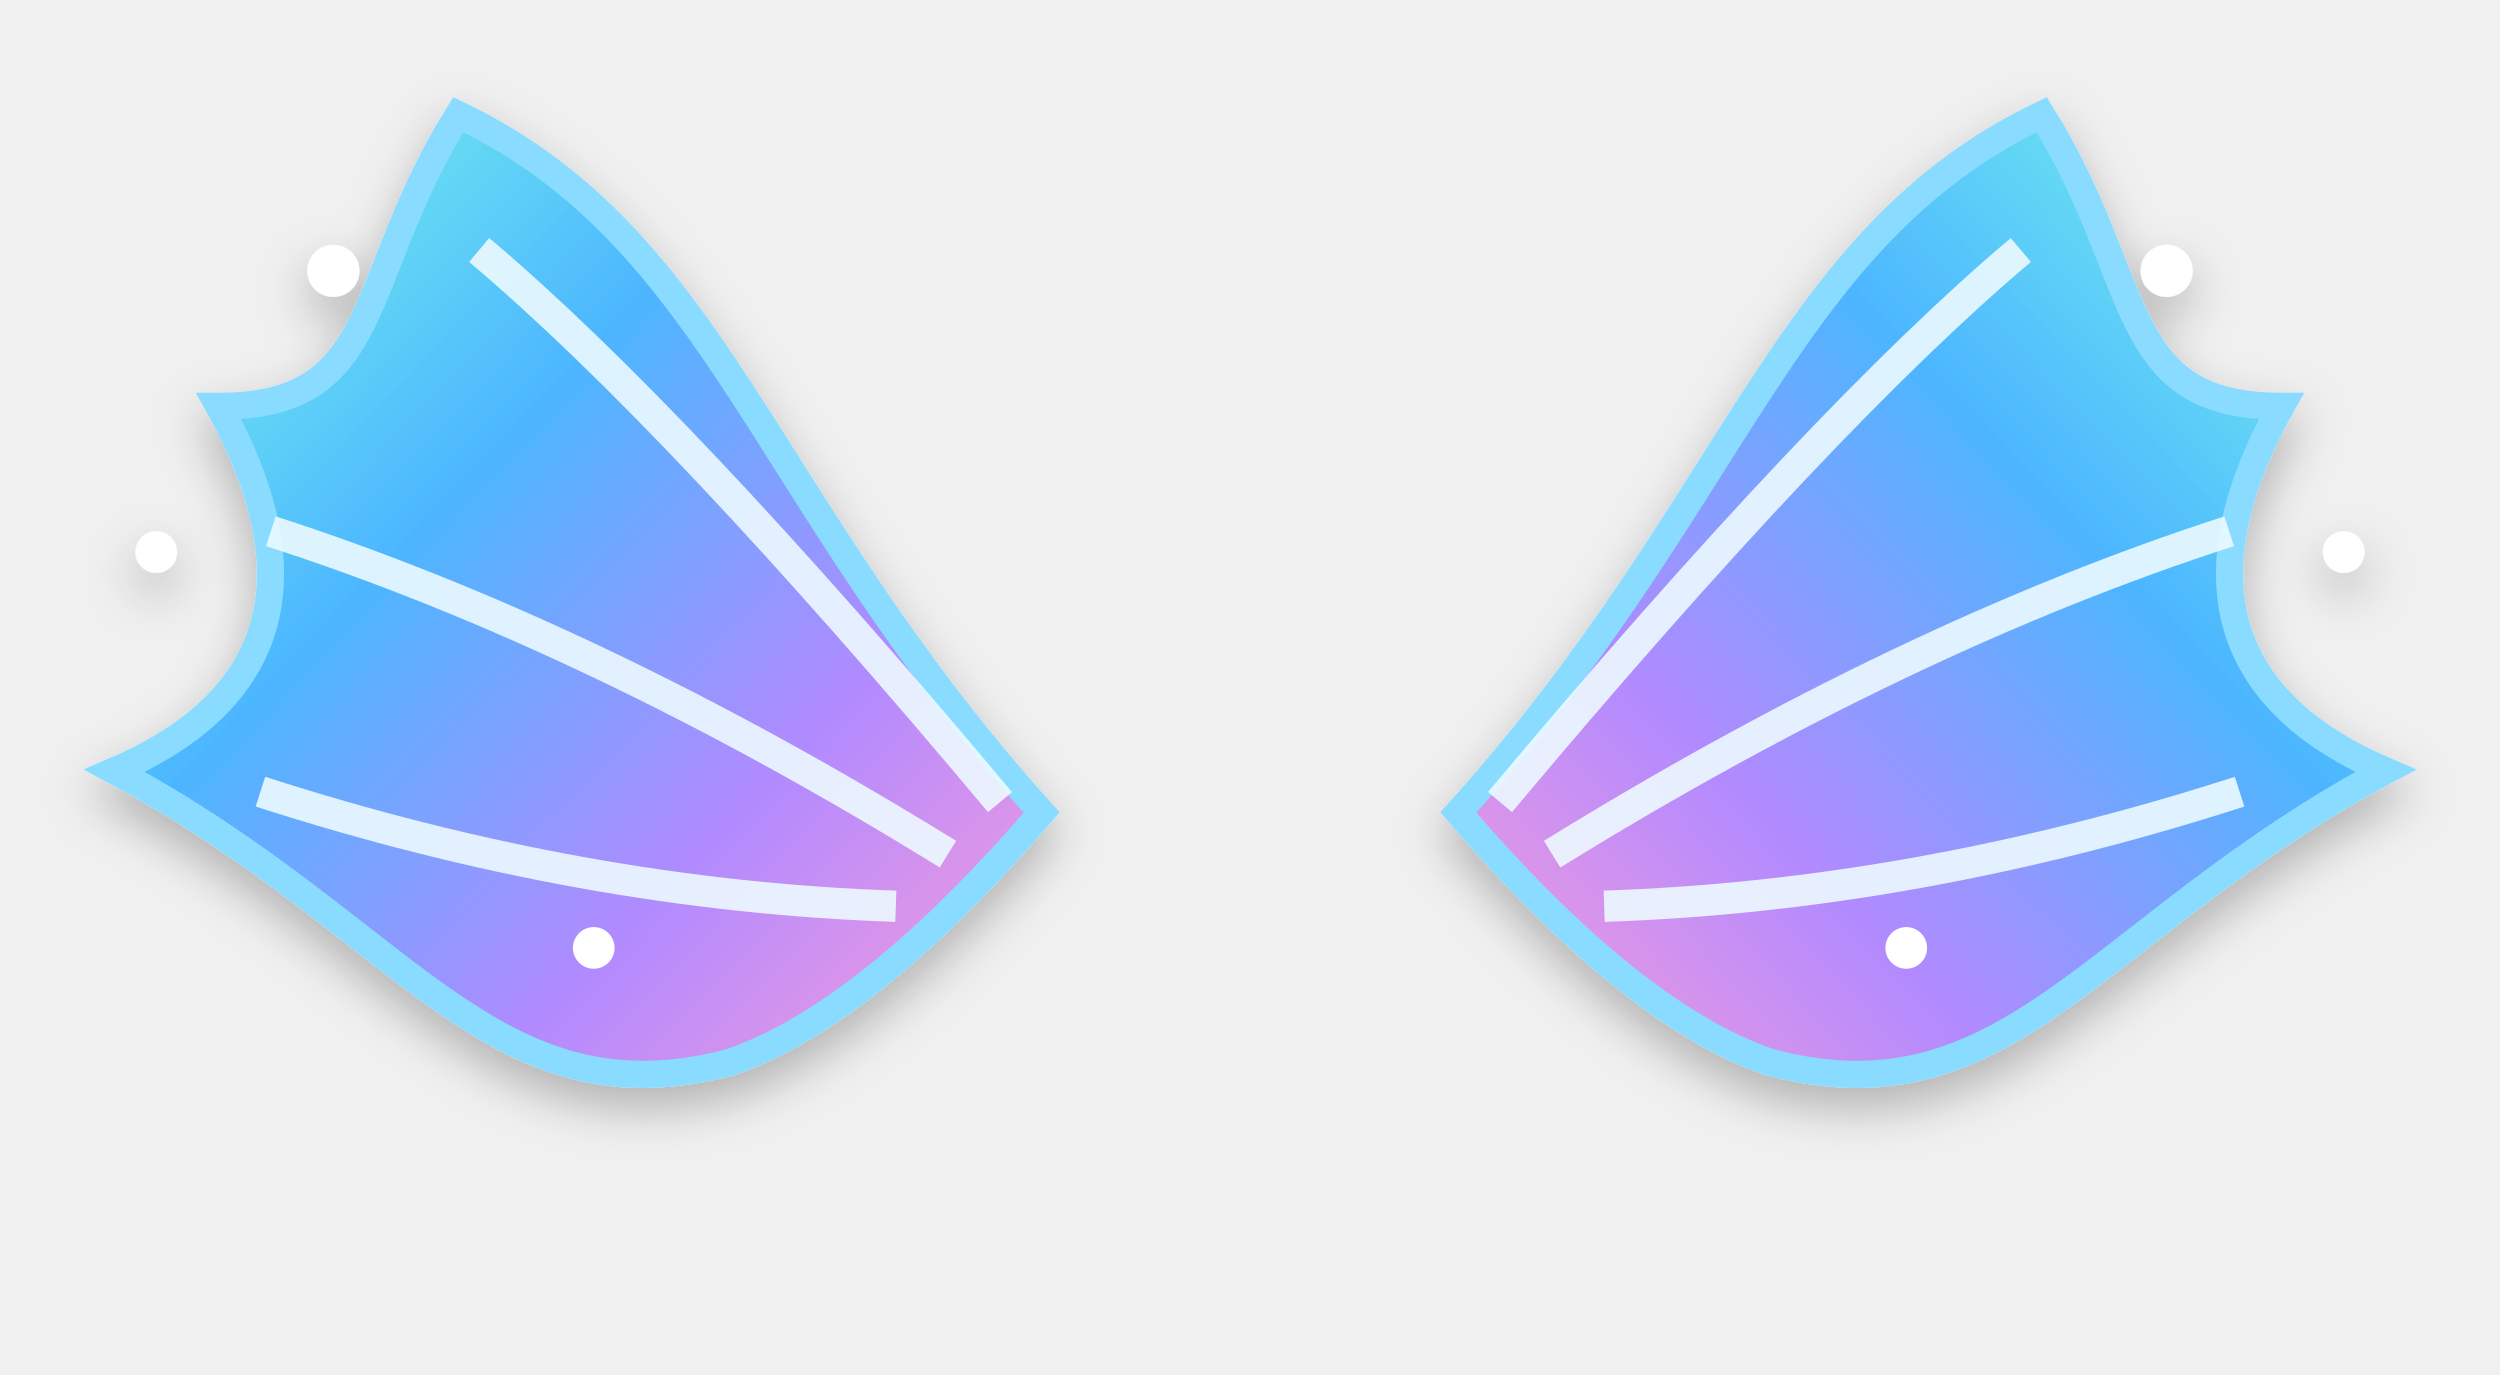
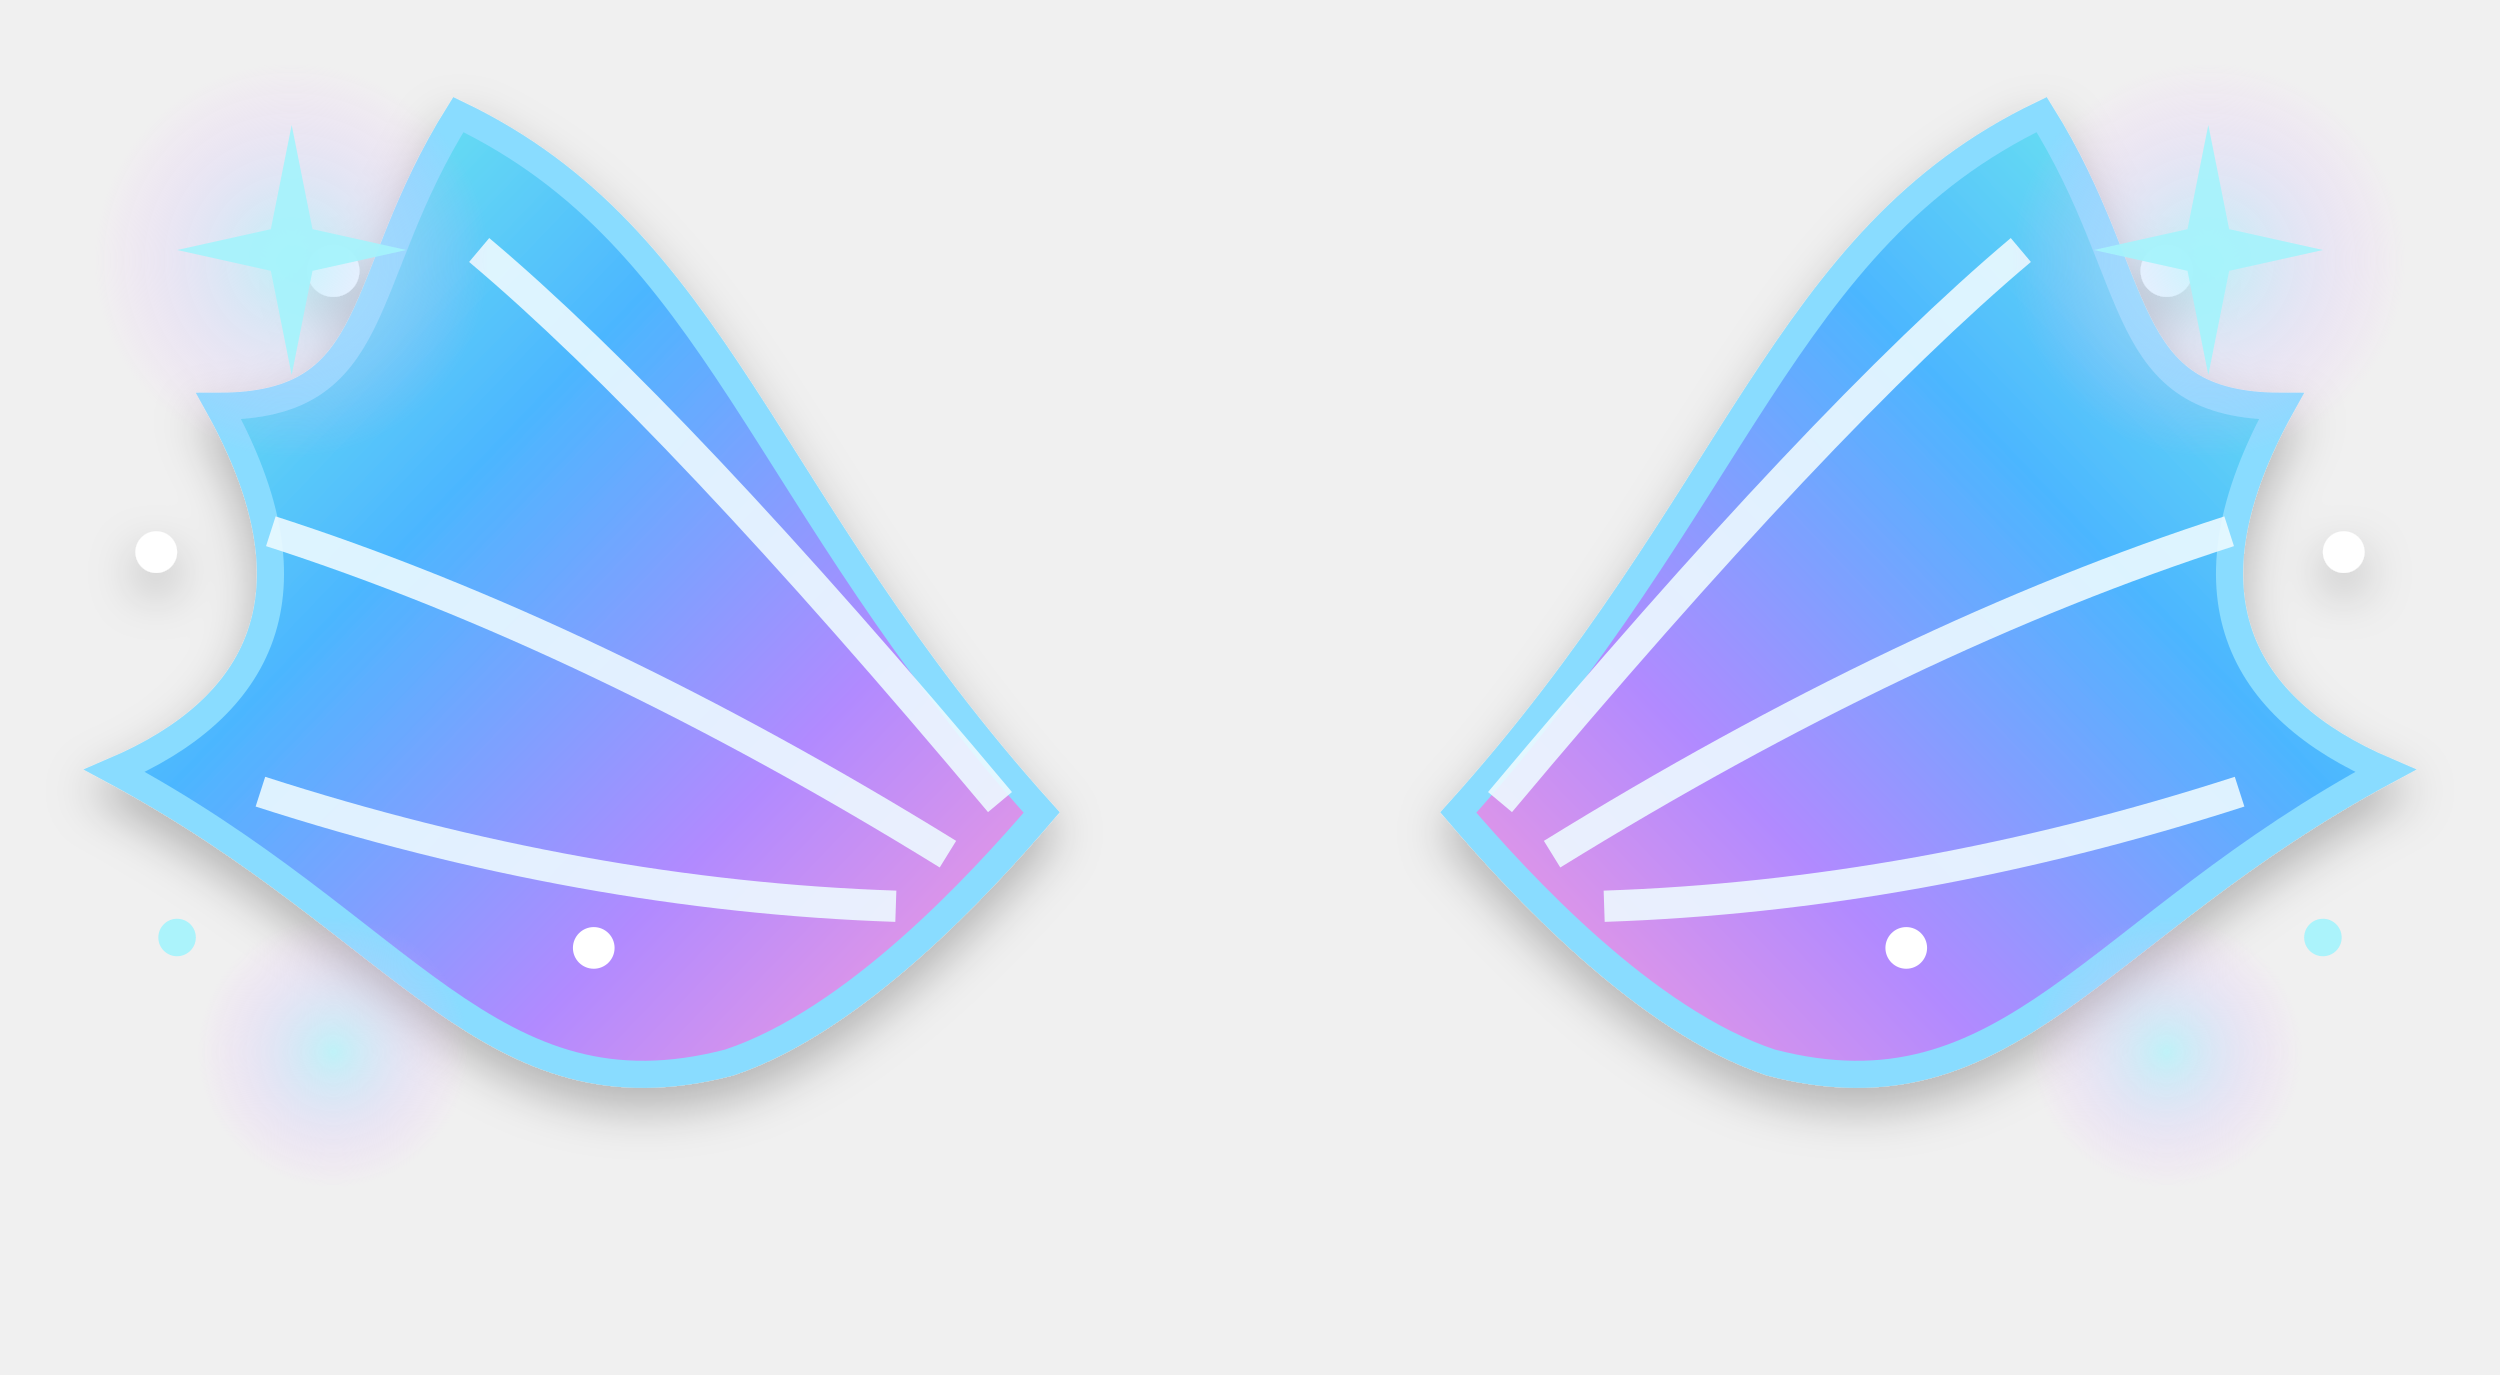
<svg xmlns="http://www.w3.org/2000/svg" width="240" height="132" viewBox="0 0 240 132">
  <defs>
    <linearGradient id="b" x1="0" y1="0" x2="1" y2="1">
      <stop stop-color="#7fffe7" />
      <stop offset=".38" stop-color="#4cb6ff" />
      <stop offset=".7" stop-color="#b18aff" />
      <stop offset="1" stop-color="#ff9ed7" />
    </linearGradient>
    <filter id="shadow" x="-30%" y="-30%" width="160%" height="160%">
      <feGaussianBlur in="SourceAlpha" stdDeviation="2.3" result="blur" />
      <feOffset dy="2" />
      <feComponentTransfer>
        <feFuncA type="linear" slope="0.26" />
      </feComponentTransfer>
      <feMerge>
        <feMergeNode />
        <feMergeNode in="SourceGraphic" />
      </feMerge>
    </filter>
  </defs>
  <g filter="url(#shadow)">
    <path d="M100 78C73 48 69 23 44 11C34 27 37 39 21 39C31 57 25 68 11 74C39 89 47 108 70 102C82 98 94 85 100 78Z" fill="url(#b)" stroke="#89dcff" stroke-width="2.6" />
    <g fill="none" stroke="#ecfaff" stroke-width="3" opacity=".9">
      <path d="M96 77Q65 40 46 24" />
      <path d="M91 82Q57 61 26 51" />
      <path d="M86 87Q56 86 25 76" />
    </g>
    <g fill="#fff">
      <circle cx="32" cy="26" r="2.5" />
      <circle cx="15" cy="53" r="2" />
      <circle cx="57" cy="91" r="2" />
    </g>
    <g transform="translate(240 0) scale(-1 1)">
      <path d="M100 78C73 48 69 23 44 11C34 27 37 39 21 39C31 57 25 68 11 74C39 89 47 108 70 102C82 98 94 85 100 78Z" fill="url(#b)" stroke="#89dcff" stroke-width="2.6" />
      <g fill="none" stroke="#ecfaff" stroke-width="3" opacity=".9">
        <path d="M96 77Q65 40 46 24" />
        <path d="M91 82Q57 61 26 51" />
        <path d="M86 87Q56 86 25 76" />
      </g>
      <g fill="#fff">
        <circle cx="32" cy="26" r="2.5" />
        <circle cx="15" cy="53" r="2" />
        <circle cx="57" cy="91" r="2" />
      </g>
    </g>
  </g>
+   <defs>
+     <radialGradient id="sparkHalo">
+       <stop stop-color="#a5f3fc" stop-opacity=".65" />
+       <stop offset="1" stop-color="#f0abfc" stop-opacity="0" />
+     </radialGradient>
+   </defs>
+   <g fill="url(#sparkHalo)">
+     <circle cx="28" cy="25" r="19" />
+     <circle cx="212" cy="25" r="19" />
+     <circle cx="32" cy="101" r="13" />
+     <circle cx="208" cy="101" r="13" />
+   </g>
+   <g fill="#a5f3fc" opacity=".92">
+     <path d="M28 12L30 22L39 24L30 26L28 36L26 26L17 24L26 22Z" />
+     <path d="M212 12L214 22L223 24L214 26L212 36L210 26L201 24L210 22Z" />
+     <circle cx="17" cy="90" r="1.8" />
+     <circle cx="223" cy="90" r="1.8" />
+   </g>
</svg>
